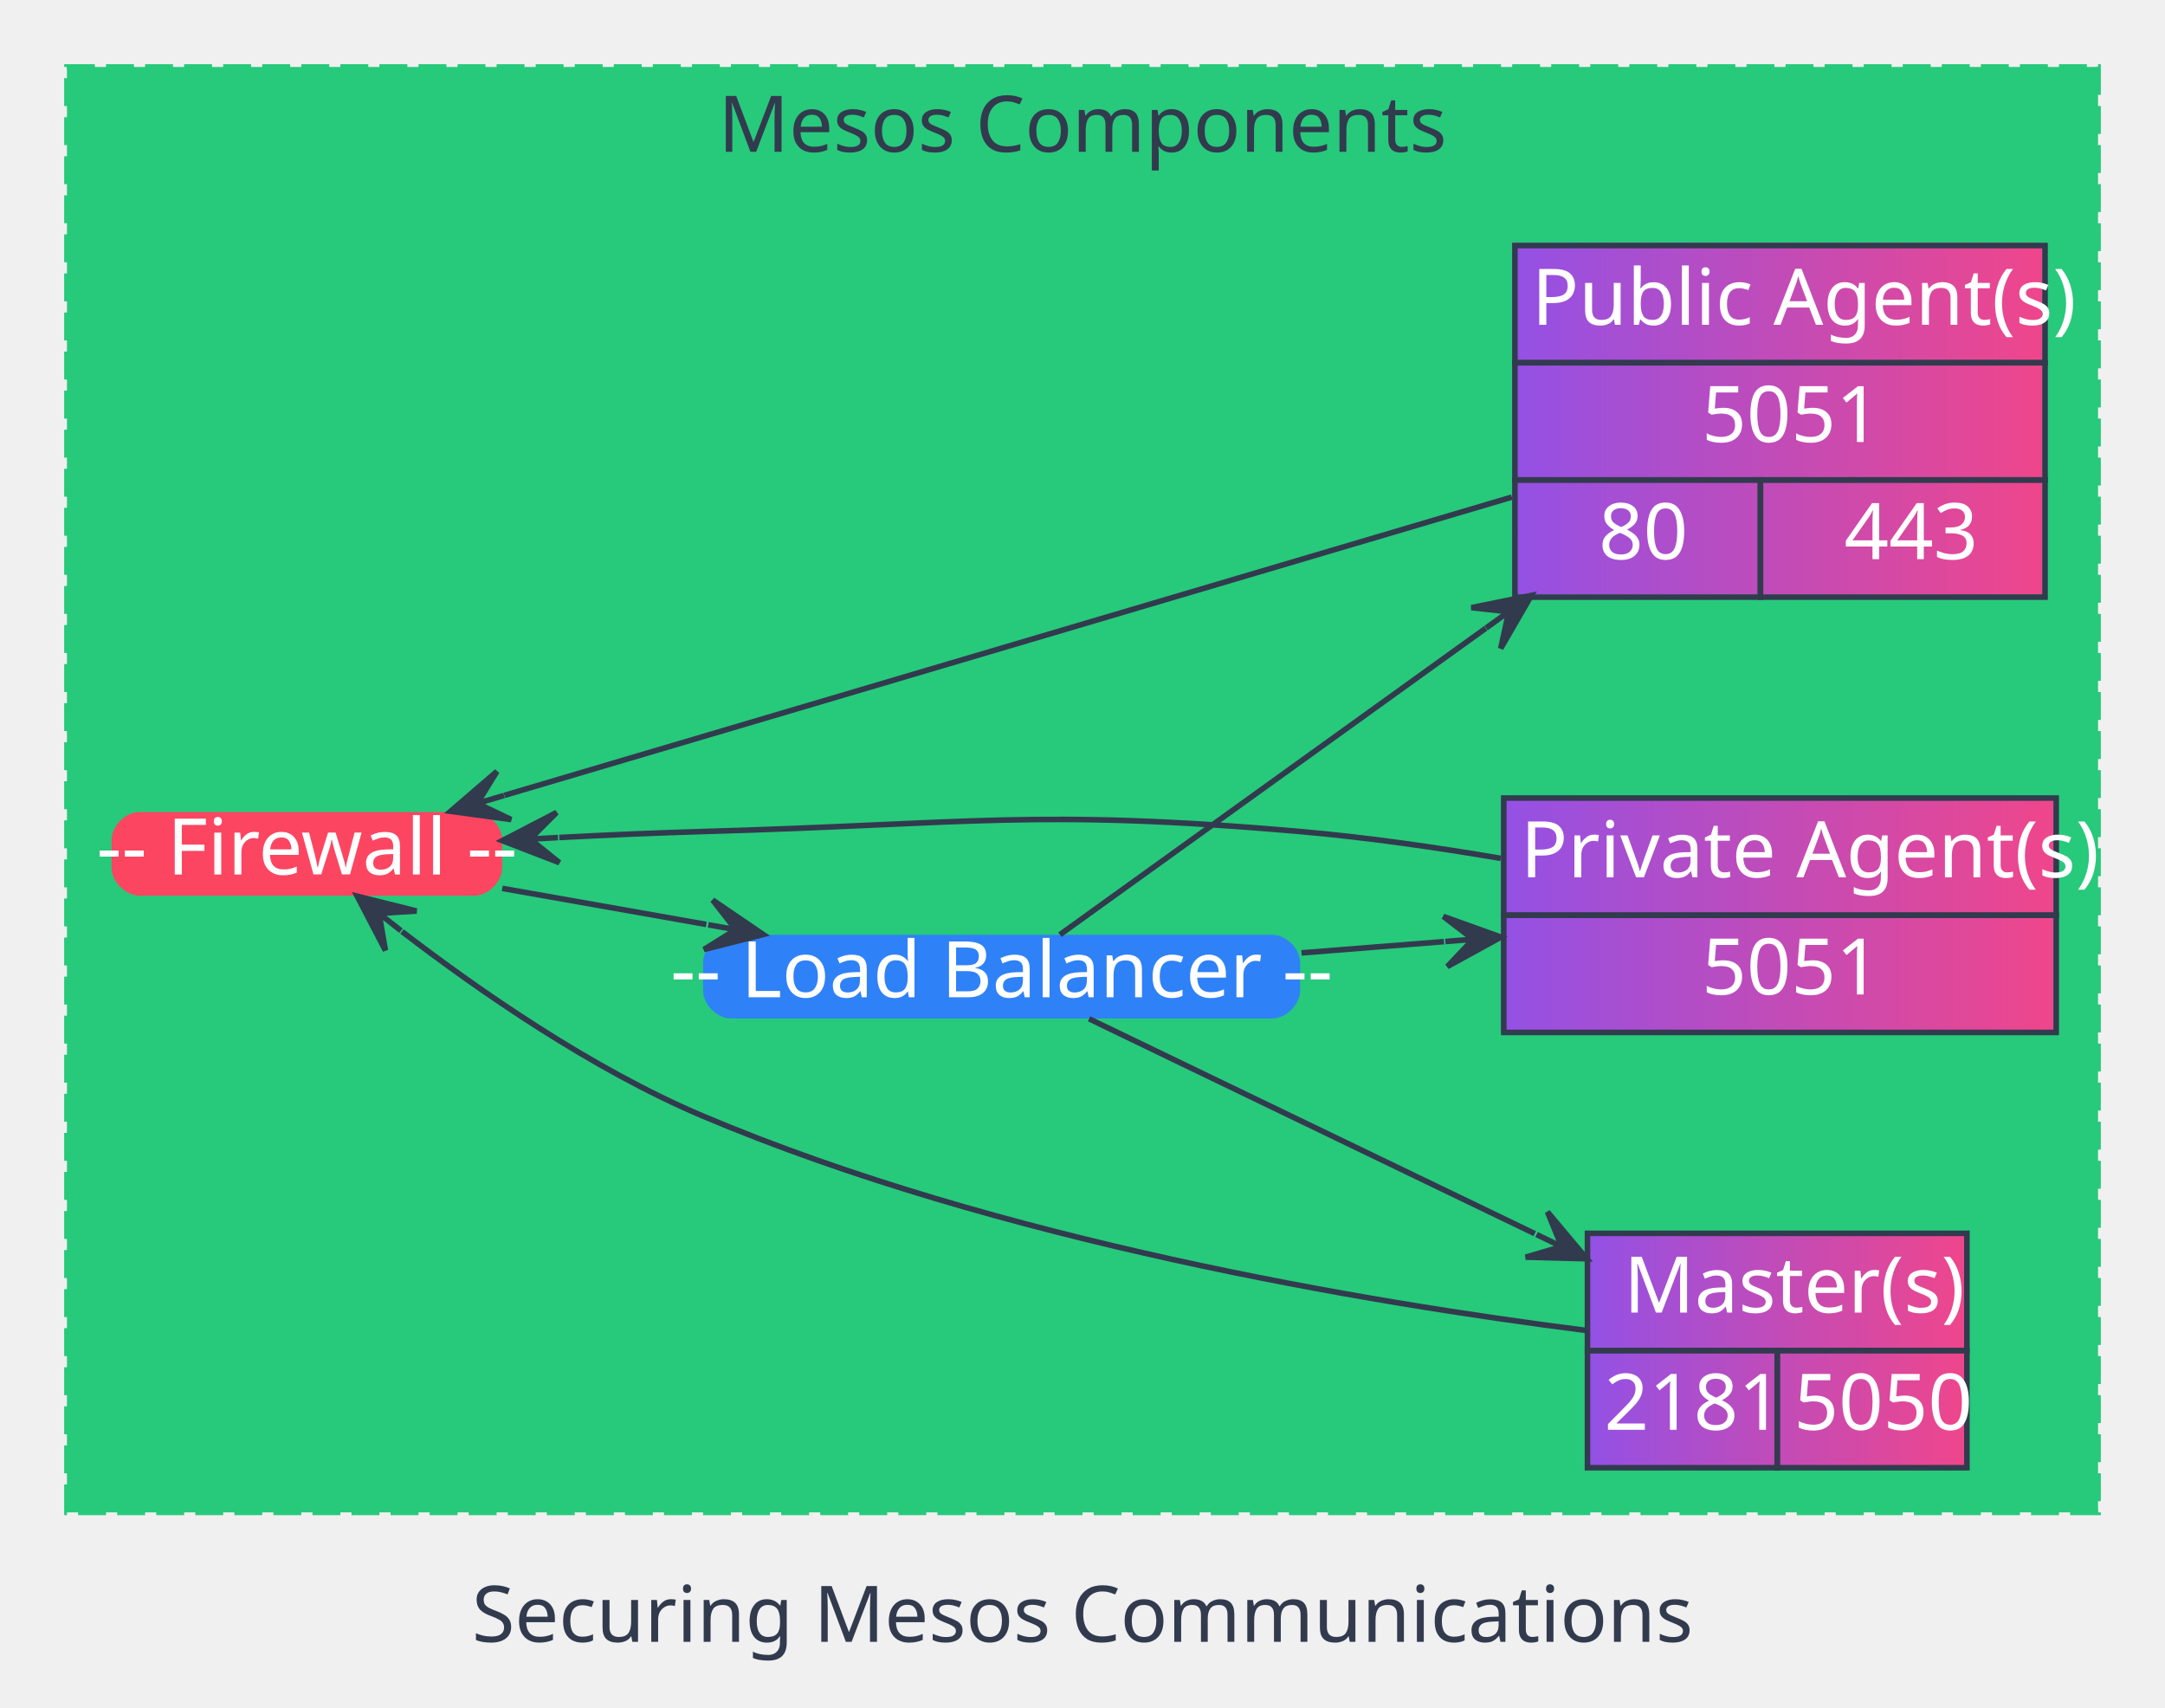
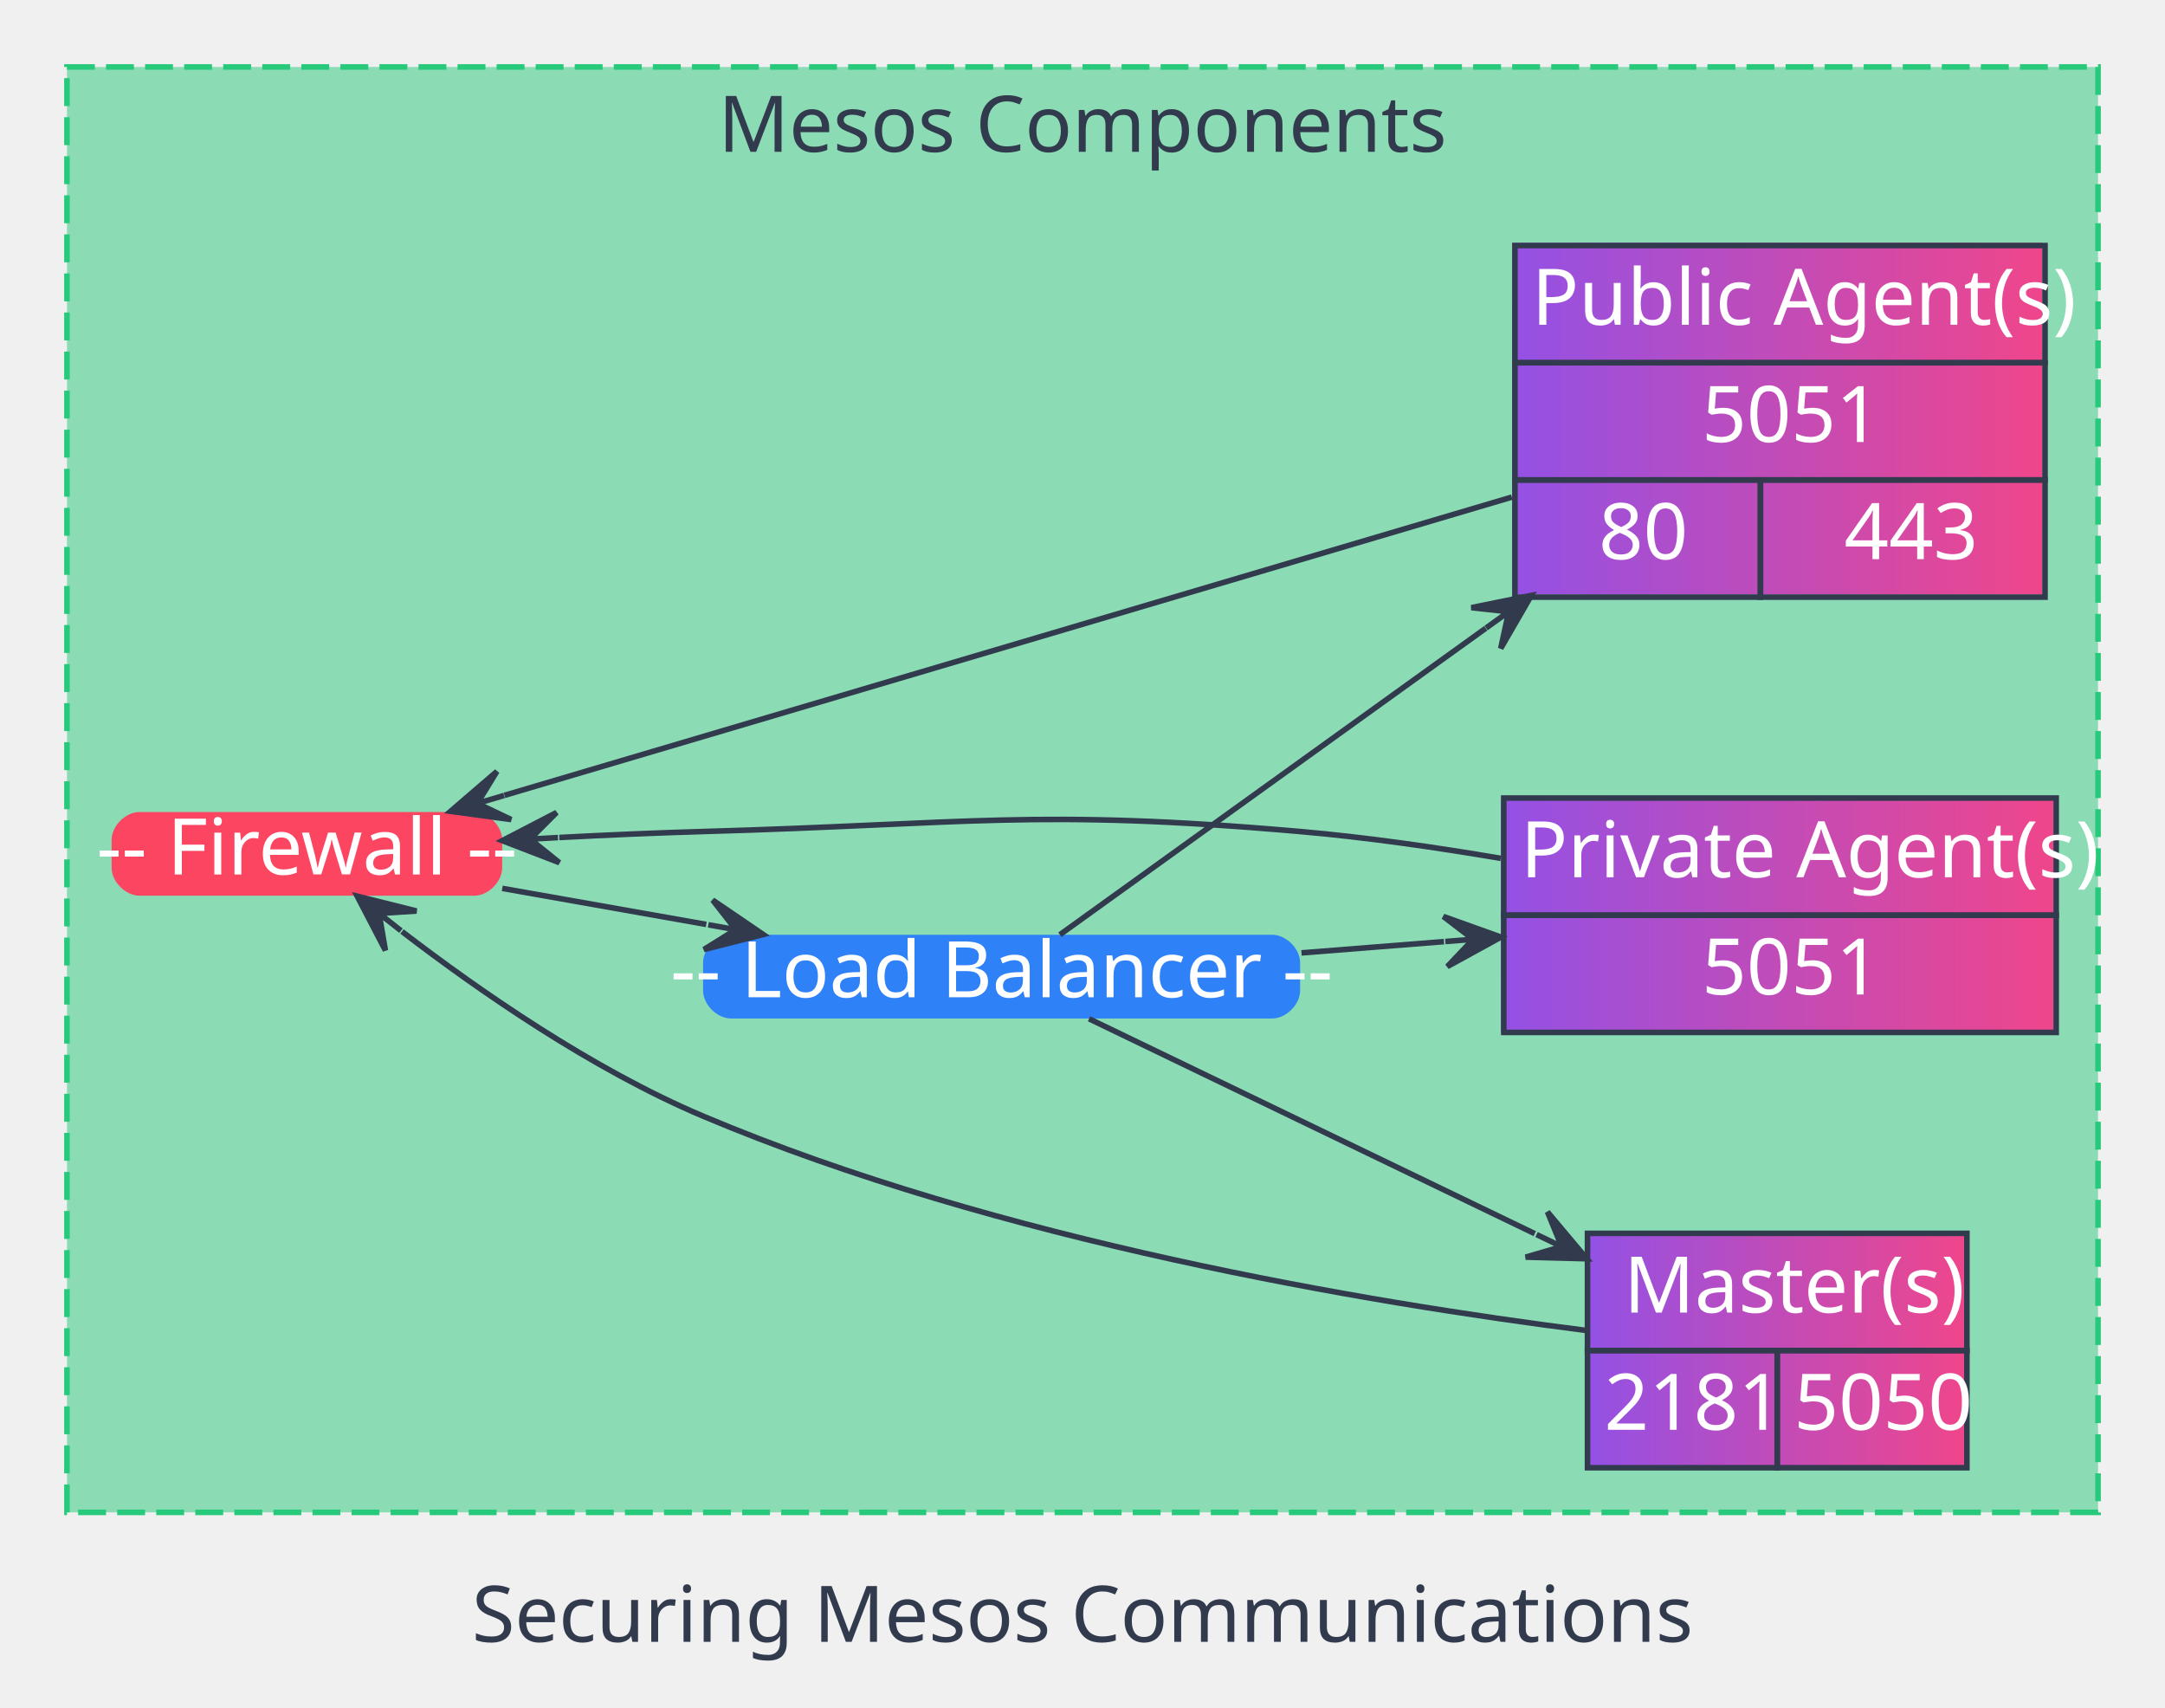
- <svg xmlns="http://www.w3.org/2000/svg" width="388pt" height="306pt" viewBox="0.00 0.00 388.00 306.00">
+ <svg xmlns="http://www.w3.org/2000/svg" width="388pt" height="306pt" viewBox="0.00 0.00 388.00 306.00" version="1.1" id="svg123978">
+   <defs id="defs123982" />
  <g id="graph0" class="graph" transform="scale(1 1) rotate(0) translate(4 302)">
-     <text text-anchor="middle" x="190" y="-7.8" font-family="Source Sans Pro" font-size="14.00" fill="#323a4e">Securing Mesos Communications</text>
+     <text text-anchor="middle" x="190" y="-7.8" font-family="Source Sans Pro" font-size="14.00" fill="#323a4e" id="text123806">Securing Mesos Communications</text>
    <g id="clust1" class="cluster">
-       <polygon fill="#27c97b" stroke="#27c97b" stroke-dasharray="5,2" points="8,-31 8,-290 372,-290 372,-31 8,-31" />
-       <text text-anchor="middle" x="190" y="-274.8" font-family="Source Sans Pro" font-size="14.00" fill="#323a4e">Mesos Components</text>
+       <polygon fill="#27c97b" stroke="#27c97b" stroke-dasharray="5,2" points="8,-31 8,-290 372,-290 372,-31 8,-31" id="polygon123810" style="fill:#27c97b;fill-opacity:0.498" />
+       <text text-anchor="middle" x="190" y="-274.8" font-family="Source Sans Pro" font-size="14.00" fill="#323a4e" id="text123812">Mesos Components</text>
    </g>
    <g id="node1" class="node">
-       <path fill="#fc4661" stroke="transparent" d="M81,-156.5C81,-156.5 21,-156.5 21,-156.5 18.5,-156.5 16,-154 16,-151.5 16,-151.5 16,-146.5 16,-146.5 16,-144 18.5,-141.5 21,-141.5 21,-141.5 81,-141.5 81,-141.5 83.5,-141.5 86,-144 86,-146.5 86,-146.5 86,-151.5 86,-151.5 86,-154 83.5,-156.5 81,-156.5" />
-       <text text-anchor="middle" x="51" y="-145.3" font-family="Source Sans Pro" font-size="14.00" fill="#ffffff">-- Firewall --</text>
+       <path fill="#fc4661" stroke="transparent" d="M81,-156.5C81,-156.5 21,-156.5 21,-156.5 18.5,-156.5 16,-154 16,-151.5 16,-151.5 16,-146.5 16,-146.5 16,-144 18.5,-141.5 21,-141.5 21,-141.5 81,-141.5 81,-141.5 83.5,-141.5 86,-144 86,-146.5 86,-146.5 86,-151.5 86,-151.5 86,-154 83.5,-156.5 81,-156.5" id="path123817" />
+       <text text-anchor="middle" x="51" y="-145.3" font-family="Source Sans Pro" font-size="14.00" fill="#ffffff" id="text123819">-- Firewall --</text>
    </g>
    <g id="node2" class="node">
-       <path fill="#2f81f7" stroke="transparent" d="M224,-134.5C224,-134.5 127,-134.5 127,-134.5 124.5,-134.5 122,-132 122,-129.5 122,-129.5 122,-124.5 122,-124.5 122,-122 124.5,-119.5 127,-119.5 127,-119.5 224,-119.5 224,-119.5 226.5,-119.5 229,-122 229,-124.5 229,-124.5 229,-129.5 229,-129.5 229,-132 226.5,-134.5 224,-134.5" />
-       <text text-anchor="middle" x="175.5" y="-123.3" font-family="Source Sans Pro" font-size="14.00" fill="#ffffff">-- Load Balancer --</text>
+       <path fill="#2f81f7" stroke="transparent" d="M224,-134.5C224,-134.5 127,-134.5 127,-134.5 124.5,-134.5 122,-132 122,-129.5 122,-129.5 122,-124.5 122,-124.5 122,-122 124.5,-119.5 127,-119.5 127,-119.5 224,-119.5 224,-119.5 226.5,-119.5 229,-122 229,-124.5 229,-124.5 229,-129.5 229,-129.5 229,-132 226.5,-134.5 224,-134.5" id="path123824" />
+       <text text-anchor="middle" x="175.5" y="-123.3" font-family="Source Sans Pro" font-size="14.00" fill="#ffffff" id="text123826">-- Load Balancer --</text>
    </g>
    <g id="edge4" class="edge">
-       <path fill="none" stroke="#323a4e" d="M86.011,-142.813C97.362,-140.808 110.217,-138.536 122.571,-136.353" />
-       <polygon fill="#323a4e" stroke="#323a4e" points="132.786,-134.548 123.722,-140.719 127.862,-135.418 122.939,-136.288 122.939,-136.288 122.939,-136.288 127.862,-135.418 122.156,-131.857 132.786,-134.548 132.786,-134.548" />
+       <path fill="none" stroke="#323a4e" d="M86.011,-142.813C97.362,-140.808 110.217,-138.536 122.571,-136.353" id="path123831" />
+       <polygon fill="#323a4e" stroke="#323a4e" points="132.786,-134.548 123.722,-140.719 127.862,-135.418 122.939,-136.288 122.939,-136.288 122.939,-136.288 127.862,-135.418 122.156,-131.857 132.786,-134.548 132.786,-134.548" id="polygon123833" />
    </g>
    <g id="node3" class="node">
-       <defs>
+       <defs id="defs123843">
        <linearGradient id="l_0" gradientUnits="userSpaceOnUse" x1="280.5" y1="-60" x2="348.5" y2="-60">
-           <stop offset="0" style="stop-color:#9351e5;stop-opacity:1.;" />
-           <stop offset="1" style="stop-color:#ef468b;stop-opacity:1.;" />
+           <stop offset="0" style="stop-color:#9351e5" id="stop123838" />
+           <stop offset="1" style="stop-color:#ef468b" id="stop123840" />
        </linearGradient>
      </defs>
-       <path fill="url(#l_0)" stroke="transparent" d="M336.5,-81C336.5,-81 292.5,-81 292.5,-81 286.5,-81 280.5,-75 280.5,-69 280.5,-69 280.5,-51 280.5,-51 280.5,-45 286.5,-39 292.5,-39 292.5,-39 336.5,-39 336.5,-39 342.5,-39 348.5,-45 348.5,-51 348.5,-51 348.5,-69 348.5,-69 348.5,-75 342.5,-81 336.5,-81" />
-       <defs>
+       <path fill="url(#l_0)" stroke="transparent" d="M336.5,-81C336.5,-81 292.5,-81 292.5,-81 286.5,-81 280.5,-75 280.5,-69 280.5,-69 280.5,-51 280.5,-51 280.5,-45 286.5,-39 292.5,-39 292.5,-39 336.5,-39 336.5,-39 342.5,-39 348.5,-45 348.5,-51 348.5,-51 348.5,-69 348.5,-69 348.5,-75 342.5,-81 336.5,-81" id="path123845" />
+       <defs id="defs123852">
        <linearGradient id="l_1" gradientUnits="userSpaceOnUse" x1="280.5" y1="-60" x2="348.5" y2="-60">
-           <stop offset="0" style="stop-color:#9351e5;stop-opacity:1.;" />
-           <stop offset="1" style="stop-color:#ef468b;stop-opacity:1.;" />
+           <stop offset="0" style="stop-color:#9351e5" id="stop123847" />
+           <stop offset="1" style="stop-color:#ef468b" id="stop123849" />
        </linearGradient>
      </defs>
-       <polygon fill="url(#l_1)" stroke="transparent" points="280.5,-39 280.5,-81 348.5,-81 348.5,-39 280.5,-39" />
-       <polygon fill="none" stroke="#323a4e" points="280.5,-60 280.5,-81 348.5,-81 348.5,-60 280.5,-60" />
-       <text text-anchor="start" x="287" y="-66.8" font-family="Source Sans Pro" font-size="14.00" fill="#ffffff">Master(s)</text>
-       <polygon fill="none" stroke="#323a4e" points="280.5,-39 280.5,-60 314.5,-60 314.5,-39 280.5,-39" />
-       <text text-anchor="start" x="283.5" y="-45.8" font-family="Source Sans Pro" font-size="14.00" fill="#ffffff">2181</text>
-       <polygon fill="none" stroke="#323a4e" points="314.5,-39 314.5,-60 348.5,-60 348.5,-39 314.5,-39" />
-       <text text-anchor="start" x="317.5" y="-45.8" font-family="Source Sans Pro" font-size="14.00" fill="#ffffff">5050</text>
+       <polygon fill="url(#l_1)" stroke="transparent" points="280.5,-39 280.5,-81 348.5,-81 348.5,-39 280.5,-39" id="polygon123854" />
+       <polygon fill="none" stroke="#323a4e" points="280.5,-60 280.5,-81 348.5,-81 348.5,-60 280.5,-60" id="polygon123856" />
+       <text text-anchor="start" x="287" y="-66.8" font-family="Source Sans Pro" font-size="14.00" fill="#ffffff" id="text123858">Master(s)</text>
+       <polygon fill="none" stroke="#323a4e" points="280.5,-39 280.5,-60 314.5,-60 314.5,-39 280.5,-39" id="polygon123860" />
+       <text text-anchor="start" x="283.5" y="-45.8" font-family="Source Sans Pro" font-size="14.00" fill="#ffffff" id="text123862">2181</text>
+       <polygon fill="none" stroke="#323a4e" points="314.5,-39 314.5,-60 348.5,-60 348.5,-39 314.5,-39" id="polygon123864" />
+       <text text-anchor="start" x="317.5" y="-45.8" font-family="Source Sans Pro" font-size="14.00" fill="#ffffff" id="text123866">5050</text>
    </g>
    <g id="edge5" class="edge">
-       <path fill="none" stroke="#323a4e" d="M191.175,-119.445C210.419,-110.169 243.849,-94.055 271.053,-80.942" />
-       <polygon fill="#323a4e" stroke="#323a4e" points="280.382,-76.445 273.328,-84.841 275.878,-78.616 271.374,-80.787 271.374,-80.787 271.374,-80.787 275.878,-78.616 269.42,-76.734 280.382,-76.445 280.382,-76.445" />
+       <path fill="none" stroke="#323a4e" d="M191.175,-119.445C210.419,-110.169 243.849,-94.055 271.053,-80.942" id="path123871" />
+       <polygon fill="#323a4e" stroke="#323a4e" points="280.382,-76.445 273.328,-84.841 275.878,-78.616 271.374,-80.787 271.374,-80.787 271.374,-80.787 275.878,-78.616 269.42,-76.734 280.382,-76.445 280.382,-76.445" id="polygon123873" />
    </g>
    <g id="node4" class="node">
-       <defs>
+       <defs id="defs123883">
        <linearGradient id="l_2" gradientUnits="userSpaceOnUse" x1="265" y1="-138" x2="364" y2="-138">
-           <stop offset="0" style="stop-color:#9351e5;stop-opacity:1.;" />
-           <stop offset="1" style="stop-color:#ef468b;stop-opacity:1.;" />
+           <stop offset="0" style="stop-color:#9351e5" id="stop123878" />
+           <stop offset="1" style="stop-color:#ef468b" id="stop123880" />
        </linearGradient>
      </defs>
-       <path fill="url(#l_2)" stroke="transparent" d="M352,-159C352,-159 277,-159 277,-159 271,-159 265,-153 265,-147 265,-147 265,-129 265,-129 265,-123 271,-117 277,-117 277,-117 352,-117 352,-117 358,-117 364,-123 364,-129 364,-129 364,-147 364,-147 364,-153 358,-159 352,-159" />
-       <defs>
+       <path fill="url(#l_2)" stroke="transparent" d="M352,-159C352,-159 277,-159 277,-159 271,-159 265,-153 265,-147 265,-147 265,-129 265,-129 265,-123 271,-117 277,-117 277,-117 352,-117 352,-117 358,-117 364,-123 364,-129 364,-129 364,-147 364,-147 364,-153 358,-159 352,-159" id="path123885" />
+       <defs id="defs123892">
        <linearGradient id="l_3" gradientUnits="userSpaceOnUse" x1="265" y1="-138" x2="364" y2="-138">
-           <stop offset="0" style="stop-color:#9351e5;stop-opacity:1.;" />
-           <stop offset="1" style="stop-color:#ef468b;stop-opacity:1.;" />
+           <stop offset="0" style="stop-color:#9351e5" id="stop123887" />
+           <stop offset="1" style="stop-color:#ef468b" id="stop123889" />
        </linearGradient>
      </defs>
-       <polygon fill="url(#l_3)" stroke="transparent" points="265,-117 265,-159 364,-159 364,-117 265,-117" />
-       <polygon fill="none" stroke="#323a4e" points="265.5,-138 265.5,-159 364.5,-159 364.5,-138 265.5,-138" />
-       <text text-anchor="start" x="268.5" y="-144.8" font-family="Source Sans Pro" font-size="14.00" fill="#ffffff">Private Agent(s)</text>
-       <polygon fill="none" stroke="#323a4e" points="265.5,-117 265.5,-138 364.5,-138 364.5,-117 265.5,-117" />
-       <text text-anchor="start" x="301" y="-123.8" font-family="Source Sans Pro" font-size="14.00" fill="#ffffff">5051</text>
+       <polygon fill="url(#l_3)" stroke="transparent" points="265,-117 265,-159 364,-159 364,-117 265,-117" id="polygon123894" />
+       <polygon fill="none" stroke="#323a4e" points="265.5,-138 265.5,-159 364.5,-159 364.5,-138 265.5,-138" id="polygon123896" />
+       <text text-anchor="start" x="268.5" y="-144.8" font-family="Source Sans Pro" font-size="14.00" fill="#ffffff" id="text123898">Private Agent(s)</text>
+       <polygon fill="none" stroke="#323a4e" points="265.5,-117 265.5,-138 364.5,-138 364.5,-117 265.5,-117" id="polygon123900" />
+       <text text-anchor="start" x="301" y="-123.8" font-family="Source Sans Pro" font-size="14.00" fill="#ffffff" id="text123902">5051</text>
    </g>
    <g id="edge6" class="edge">
-       <path fill="none" stroke="#323a4e" d="M229.241,-131.253C237.605,-131.915 246.291,-132.602 254.778,-133.274" />
-       <polygon fill="#323a4e" stroke="#323a4e" points="264.997,-134.083 254.673,-137.78 260.012,-133.688 255.028,-133.293 255.028,-133.293 255.028,-133.293 260.012,-133.688 255.383,-128.808 264.997,-134.083 264.997,-134.083" />
+       <path fill="none" stroke="#323a4e" d="M229.241,-131.253C237.605,-131.915 246.291,-132.602 254.778,-133.274" id="path123907" />
+       <polygon fill="#323a4e" stroke="#323a4e" points="264.997,-134.083 254.673,-137.78 260.012,-133.688 255.028,-133.293 255.028,-133.293 255.028,-133.293 260.012,-133.688 255.383,-128.808 264.997,-134.083 264.997,-134.083" id="polygon123909" />
    </g>
    <g id="node5" class="node">
-       <defs>
+       <defs id="defs123919">
        <linearGradient id="l_4" gradientUnits="userSpaceOnUse" x1="267" y1="-227" x2="362" y2="-227">
-           <stop offset="0" style="stop-color:#9351e5;stop-opacity:1.;" />
-           <stop offset="1" style="stop-color:#ef468b;stop-opacity:1.;" />
+           <stop offset="0" style="stop-color:#9351e5" id="stop123914" />
+           <stop offset="1" style="stop-color:#ef468b" id="stop123916" />
        </linearGradient>
      </defs>
-       <path fill="url(#l_4)" stroke="transparent" d="M350,-258.5C350,-258.5 279,-258.5 279,-258.5 273,-258.5 267,-252.5 267,-246.5 267,-246.5 267,-207.5 267,-207.5 267,-201.5 273,-195.5 279,-195.5 279,-195.5 350,-195.5 350,-195.5 356,-195.5 362,-201.5 362,-207.5 362,-207.5 362,-246.5 362,-246.5 362,-252.5 356,-258.5 350,-258.5" />
-       <defs>
+       <path fill="url(#l_4)" stroke="transparent" d="M350,-258.5C350,-258.5 279,-258.5 279,-258.5 273,-258.5 267,-252.5 267,-246.5 267,-246.5 267,-207.5 267,-207.5 267,-201.5 273,-195.5 279,-195.5 279,-195.5 350,-195.5 350,-195.5 356,-195.5 362,-201.5 362,-207.5 362,-207.5 362,-246.5 362,-246.5 362,-252.5 356,-258.5 350,-258.5" id="path123921" />
+       <defs id="defs123928">
        <linearGradient id="l_5" gradientUnits="userSpaceOnUse" x1="267" y1="-227" x2="362" y2="-227">
-           <stop offset="0" style="stop-color:#9351e5;stop-opacity:1.;" />
-           <stop offset="1" style="stop-color:#ef468b;stop-opacity:1.;" />
+           <stop offset="0" style="stop-color:#9351e5" id="stop123923" />
+           <stop offset="1" style="stop-color:#ef468b" id="stop123925" />
        </linearGradient>
      </defs>
-       <polygon fill="url(#l_5)" stroke="transparent" points="267,-195.5 267,-258.5 362,-258.5 362,-195.5 267,-195.5" />
-       <polygon fill="none" stroke="#323a4e" points="267.5,-237 267.5,-258 362.5,-258 362.5,-237 267.5,-237" />
-       <text text-anchor="start" x="270.5" y="-243.8" font-family="Source Sans Pro" font-size="14.00" fill="#ffffff">Public Agent(s)</text>
-       <polygon fill="none" stroke="#323a4e" points="267.5,-216 267.5,-237 362.5,-237 362.5,-216 267.5,-216" />
-       <text text-anchor="start" x="301" y="-222.8" font-family="Source Sans Pro" font-size="14.00" fill="#ffffff">5051</text>
-       <polygon fill="none" stroke="#323a4e" points="267.5,-195 267.5,-216 311.5,-216 311.5,-195 267.5,-195" />
-       <text text-anchor="start" x="282.5" y="-201.8" font-family="Source Sans Pro" font-size="14.00" fill="#ffffff">80</text>
-       <polygon fill="none" stroke="#323a4e" points="311.5,-195 311.5,-216 362.5,-216 362.5,-195 311.5,-195" />
-       <text text-anchor="start" x="326.5" y="-201.8" font-family="Source Sans Pro" font-size="14.00" fill="#ffffff">443</text>
+       <polygon fill="url(#l_5)" stroke="transparent" points="267,-195.5 267,-258.5 362,-258.5 362,-195.5 267,-195.5" id="polygon123930" />
+       <polygon fill="none" stroke="#323a4e" points="267.5,-237 267.5,-258 362.5,-258 362.5,-237 267.5,-237" id="polygon123932" />
+       <text text-anchor="start" x="270.5" y="-243.8" font-family="Source Sans Pro" font-size="14.00" fill="#ffffff" id="text123934">Public Agent(s)</text>
+       <polygon fill="none" stroke="#323a4e" points="267.5,-216 267.5,-237 362.5,-237 362.5,-216 267.5,-216" id="polygon123936" />
+       <text text-anchor="start" x="301" y="-222.8" font-family="Source Sans Pro" font-size="14.00" fill="#ffffff" id="text123938">5051</text>
+       <polygon fill="none" stroke="#323a4e" points="267.5,-195 267.5,-216 311.5,-216 311.5,-195 267.5,-195" id="polygon123940" />
+       <text text-anchor="start" x="282.5" y="-201.8" font-family="Source Sans Pro" font-size="14.00" fill="#ffffff" id="text123942">80</text>
+       <polygon fill="none" stroke="#323a4e" points="311.5,-195 311.5,-216 362.5,-216 362.5,-195 311.5,-195" id="polygon123944" />
+       <text text-anchor="start" x="326.5" y="-201.8" font-family="Source Sans Pro" font-size="14.00" fill="#ffffff" id="text123946">443</text>
    </g>
    <g id="edge7" class="edge">
-       <path fill="none" stroke="#323a4e" d="M185.948,-134.516C202.095,-146.133 234.187,-169.221 262.265,-189.421" />
-       <polygon fill="#323a4e" stroke="#323a4e" points="270.443,-195.305 259.698,-193.118 266.385,-192.385 262.326,-189.465 262.326,-189.465 262.326,-189.465 266.385,-192.385 264.954,-185.812 270.443,-195.305 270.443,-195.305" />
+       <path fill="none" stroke="#323a4e" d="M185.948,-134.516C202.095,-146.133 234.187,-169.221 262.265,-189.421" id="path123951" />
+       <polygon fill="#323a4e" stroke="#323a4e" points="270.443,-195.305 259.698,-193.118 266.385,-192.385 262.326,-189.465 262.326,-189.465 262.326,-189.465 266.385,-192.385 264.954,-185.812 270.443,-195.305 270.443,-195.305" id="polygon123953" />
    </g>
    <g id="edge1" class="edge">
-       <path fill="none" stroke="#323a4e" d="M280.311,-63.593C240.901,-68.601 174.778,-79.7 122,-102 102.117,-110.401 81.818,-124.509 68.045,-135.081" />
-       <polygon fill="#323a4e" stroke="#323a4e" points="60.007,-141.421 65.071,-131.695 63.932,-138.325 67.858,-135.228 67.858,-135.228 67.858,-135.228 63.932,-138.325 70.645,-138.761 60.007,-141.421 60.007,-141.421" />
+       <path fill="none" stroke="#323a4e" d="M280.311,-63.593C240.901,-68.601 174.778,-79.7 122,-102 102.117,-110.401 81.818,-124.509 68.045,-135.081" id="path123958" />
+       <polygon fill="#323a4e" stroke="#323a4e" points="60.007,-141.421 65.071,-131.695 63.932,-138.325 67.858,-135.228 67.858,-135.228 67.858,-135.228 63.932,-138.325 70.645,-138.761 60.007,-141.421 60.007,-141.421" id="polygon123960" />
    </g>
    <g id="edge2" class="edge">
-       <path fill="none" stroke="#323a4e" d="M264.96,-148.192C253.222,-150.19 240.711,-151.981 229,-153 181.624,-157.124 169.537,-154.338 122,-153 113.665,-152.765 104.786,-152.376 96.23,-151.93" />
-       <polygon fill="#323a4e" stroke="#323a4e" points="86.013,-151.365 96.246,-147.424 91.005,-151.641 95.998,-151.917 95.998,-151.917 95.998,-151.917 91.005,-151.641 95.749,-156.411 86.013,-151.365 86.013,-151.365" />
+       <path fill="none" stroke="#323a4e" d="M264.96,-148.192C253.222,-150.19 240.711,-151.981 229,-153 181.624,-157.124 169.537,-154.338 122,-153 113.665,-152.765 104.786,-152.376 96.23,-151.93" id="path123965" />
+       <polygon fill="#323a4e" stroke="#323a4e" points="86.013,-151.365 96.246,-147.424 91.005,-151.641 95.998,-151.917 95.998,-151.917 95.998,-151.917 91.005,-151.641 95.749,-156.411 86.013,-151.365 86.013,-151.365" id="polygon123967" />
    </g>
    <g id="edge3" class="edge">
-       <path fill="none" stroke="#323a4e" d="M266.94,-212.921C214.985,-197.542 132.972,-173.265 86.399,-159.479" />
-       <polygon fill="#323a4e" stroke="#323a4e" points="76.745,-156.621 87.611,-155.144 81.54,-158.04 86.334,-159.459 86.334,-159.459 86.334,-159.459 81.54,-158.04 85.057,-163.774 76.745,-156.621 76.745,-156.621" />
+       <path fill="none" stroke="#323a4e" d="M266.94,-212.921C214.985,-197.542 132.972,-173.265 86.399,-159.479" id="path123972" />
+       <polygon fill="#323a4e" stroke="#323a4e" points="76.745,-156.621 87.611,-155.144 81.54,-158.04 86.334,-159.459 86.334,-159.459 86.334,-159.459 81.54,-158.04 85.057,-163.774 76.745,-156.621 76.745,-156.621" id="polygon123974" />
    </g>
  </g>
</svg>
